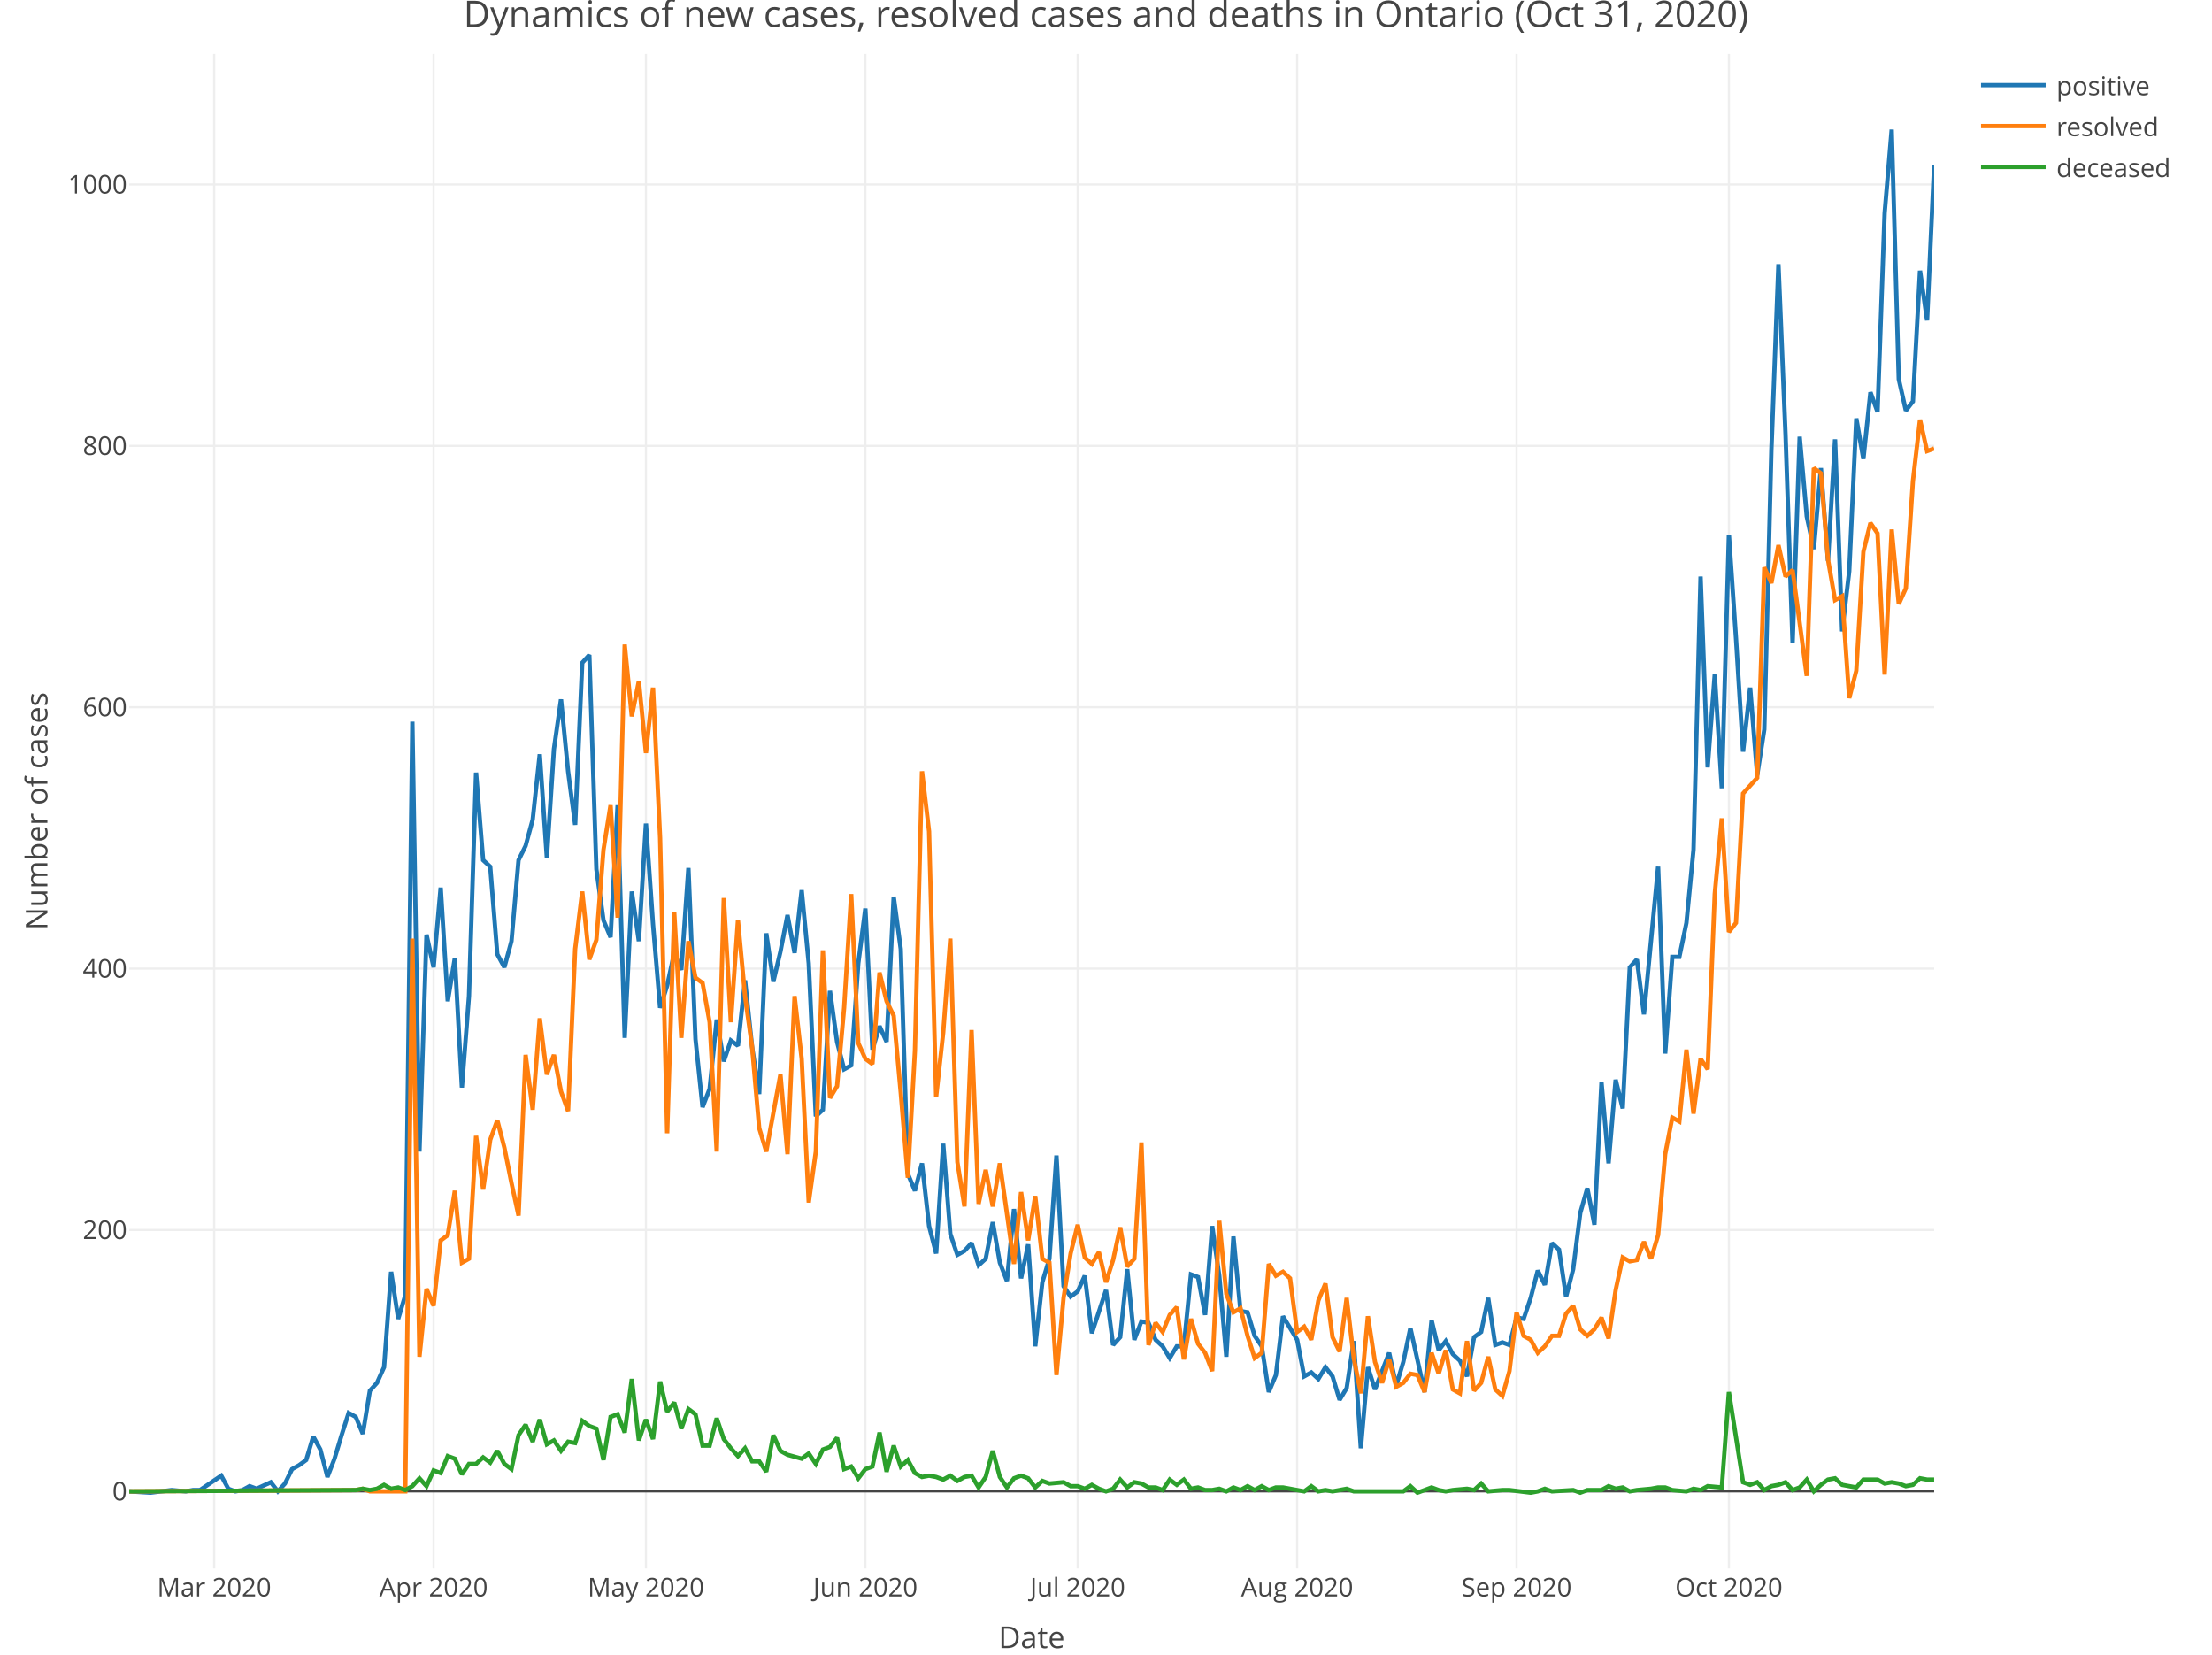
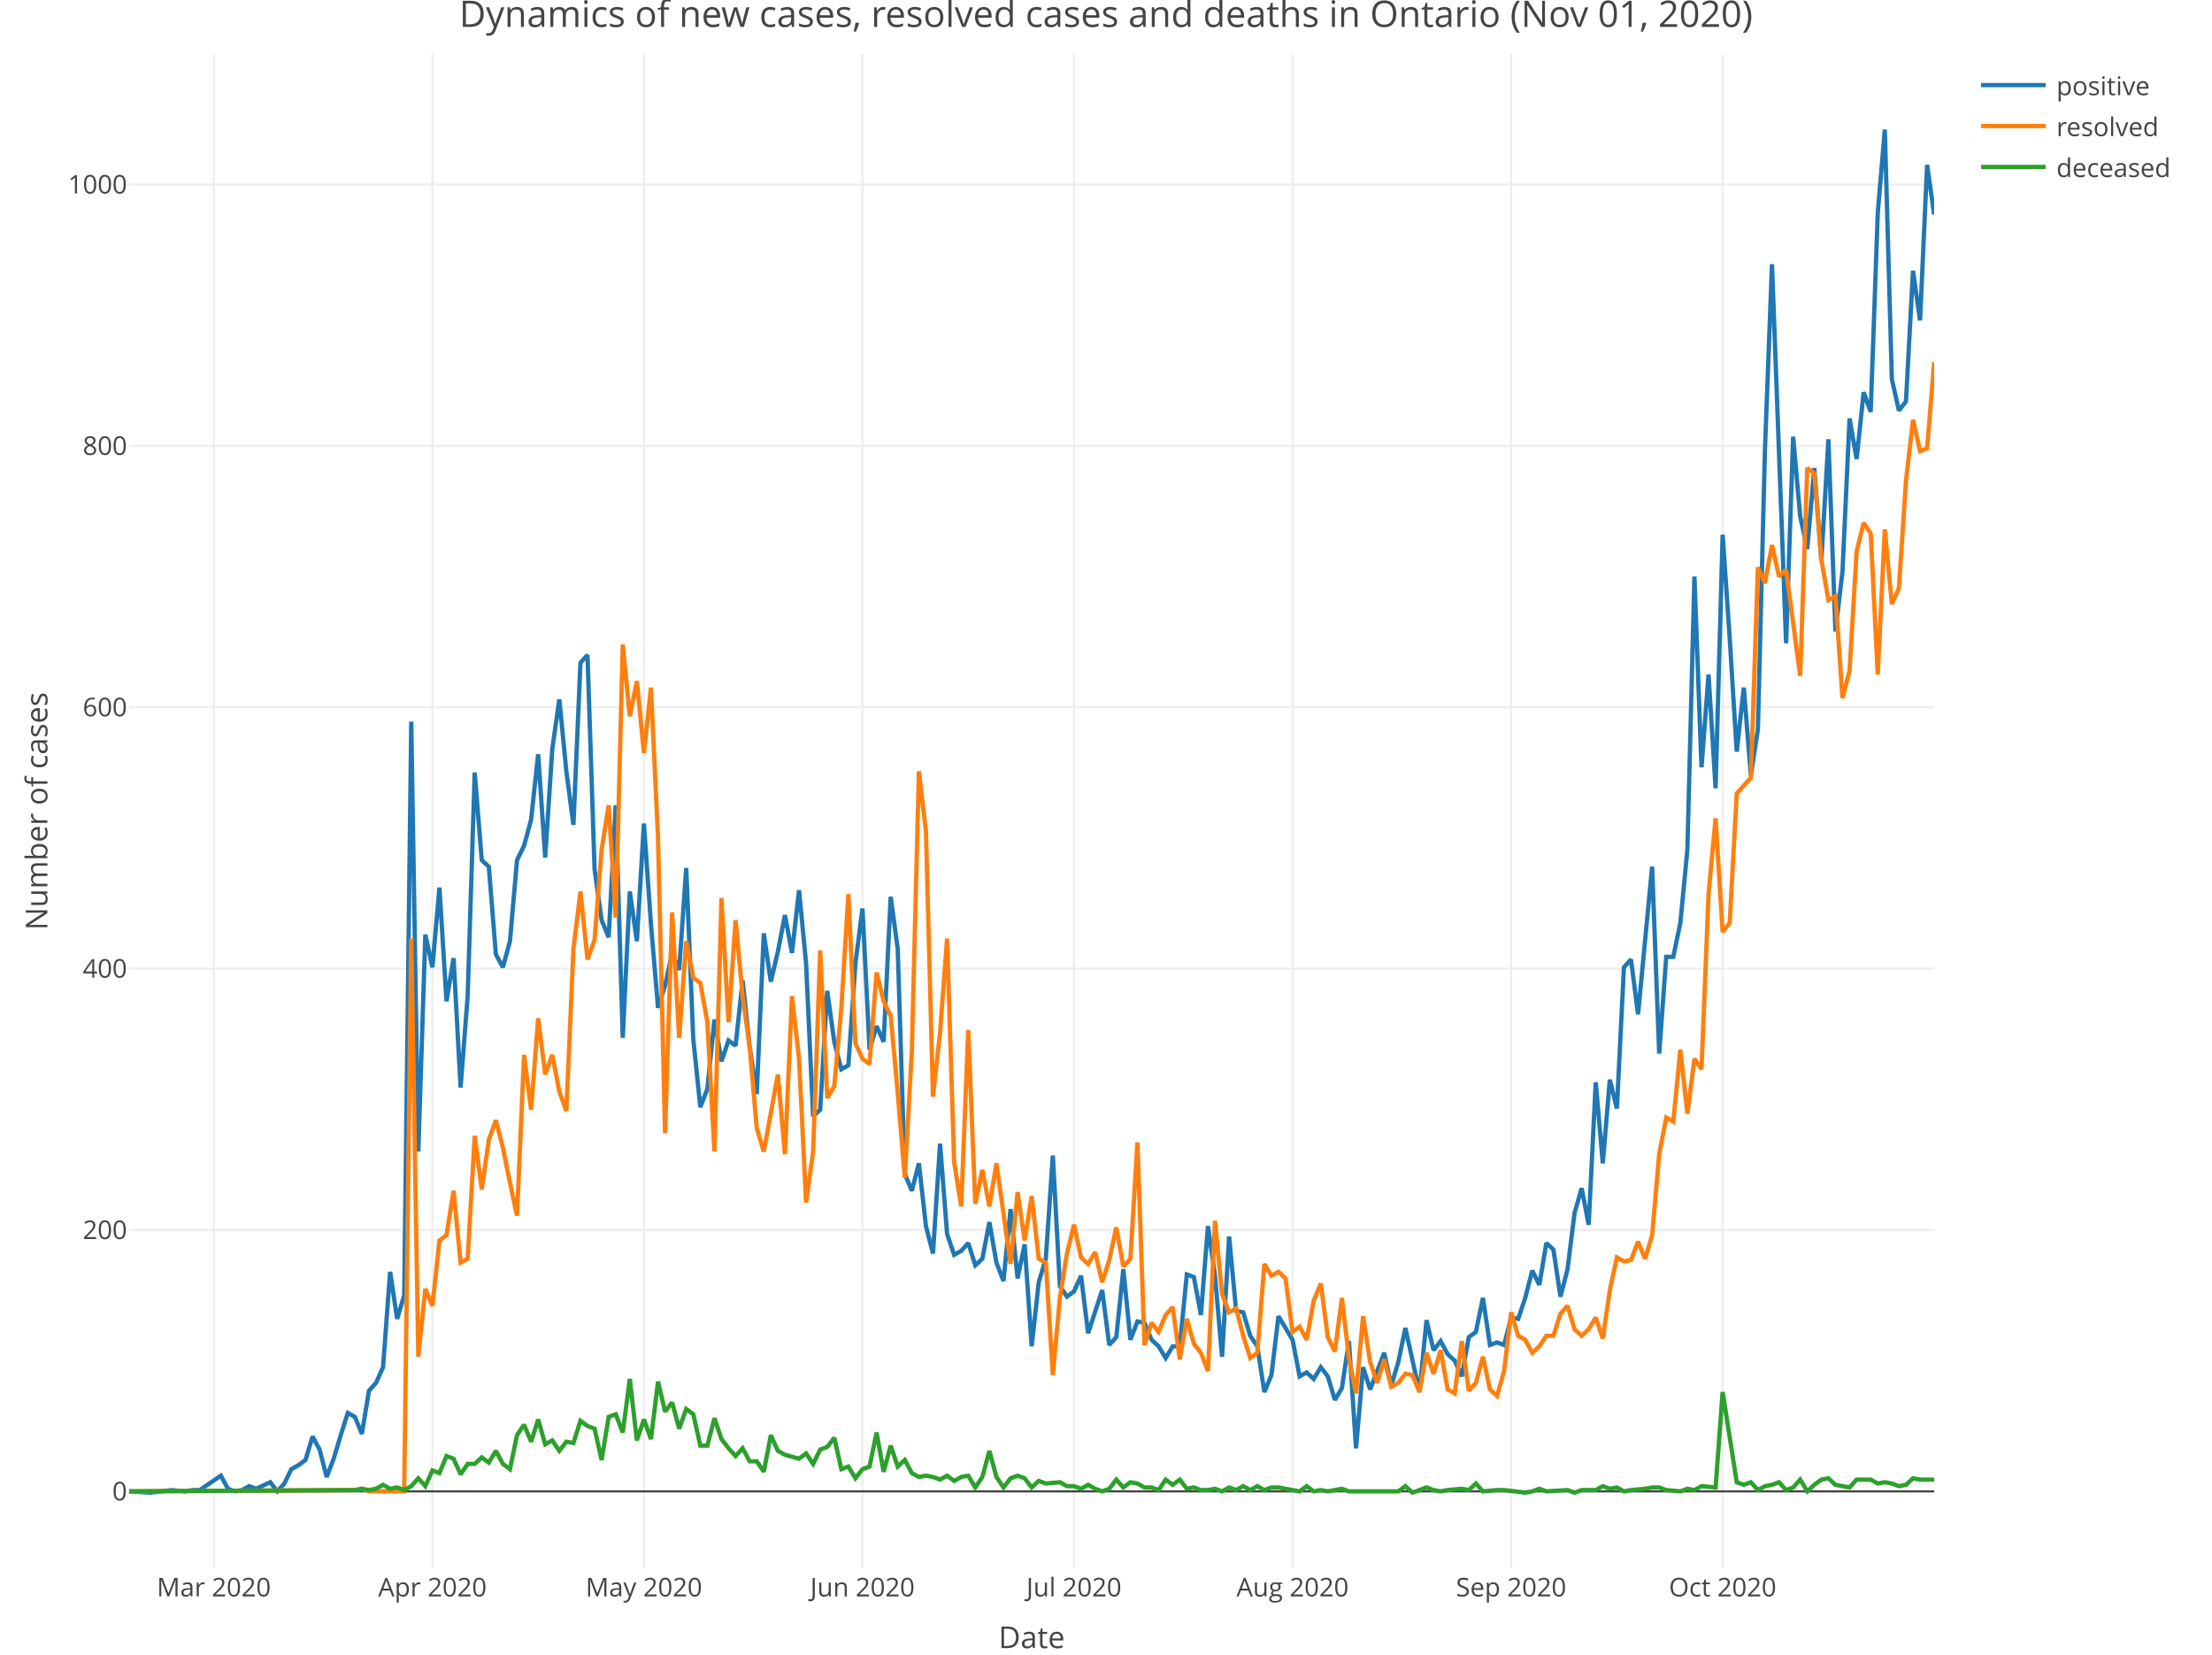
<svg xmlns="http://www.w3.org/2000/svg" class="main-svg" width="1027" height="768" style="" viewBox="0 0 1027 768">
  <rect x="0" y="0" width="1027" height="768" style="fill: rgb(255, 255, 255); fill-opacity: 1;" />
-   <defs id="defs-d0d330">
+   <defs id="defs-bca178">
    <g class="clips">
-       <clipPath id="clipd0d330xyplot" class="plotclip">
+       <clipPath id="clipbca178xyplot" class="plotclip">
        <rect width="838" height="703" />
      </clipPath>
-       <clipPath class="axesclip" id="clipd0d330x">
+       <clipPath class="axesclip" id="clipbca178x">
        <rect x="60" y="0" width="838" height="768" />
      </clipPath>
-       <clipPath class="axesclip" id="clipd0d330y">
+       <clipPath class="axesclip" id="clipbca178y">
        <rect x="0" y="25" width="1027" height="703" />
      </clipPath>
-       <clipPath class="axesclip" id="clipd0d330xy">
+       <clipPath class="axesclip" id="clipbca178xy">
        <rect x="60" y="25" width="838" height="703" />
      </clipPath>
    </g>
    <g class="gradients" />
  </defs>
  <g class="bglayer" />
  <g class="layer-below">
    <g class="imagelayer" />
    <g class="shapelayer" />
  </g>
  <g class="cartesianlayer">
    <g class="subplot xy">
      <g class="layer-subplot">
        <g class="shapelayer" />
        <g class="imagelayer" />
      </g>
      <g class="gridlayer">
        <g class="x">
-           <path class="xgrid crisp" transform="translate(99.44,0)" d="M0,25v703" style="stroke: rgb(238, 238, 238); stroke-opacity: 1; stroke-width: 1px;" />
-           <path class="xgrid crisp" transform="translate(201.31,0)" d="M0,25v703" style="stroke: rgb(238, 238, 238); stroke-opacity: 1; stroke-width: 1px;" />
-           <path class="xgrid crisp" transform="translate(299.9,0)" d="M0,25v703" style="stroke: rgb(238, 238, 238); stroke-opacity: 1; stroke-width: 1px;" />
-           <path class="xgrid crisp" transform="translate(401.77,0)" d="M0,25v703" style="stroke: rgb(238, 238, 238); stroke-opacity: 1; stroke-width: 1px;" />
-           <path class="xgrid crisp" transform="translate(500.36,0)" d="M0,25v703" style="stroke: rgb(238, 238, 238); stroke-opacity: 1; stroke-width: 1px;" />
-           <path class="xgrid crisp" transform="translate(602.24,0)" d="M0,25v703" style="stroke: rgb(238, 238, 238); stroke-opacity: 1; stroke-width: 1px;" />
-           <path class="xgrid crisp" transform="translate(704.11,0)" d="M0,25v703" style="stroke: rgb(238, 238, 238); stroke-opacity: 1; stroke-width: 1px;" />
-           <path class="xgrid crisp" transform="translate(802.7,0)" d="M0,25v703" style="stroke: rgb(238, 238, 238); stroke-opacity: 1; stroke-width: 1px;" />
+           <path class="xgrid crisp" transform="translate(99.28,0)" d="M0,25v703" style="stroke: rgb(238, 238, 238); stroke-opacity: 1; stroke-width: 1px;" />
+           <path class="xgrid crisp" transform="translate(200.76,0)" d="M0,25v703" style="stroke: rgb(238, 238, 238); stroke-opacity: 1; stroke-width: 1px;" />
+           <path class="xgrid crisp" transform="translate(298.96,0)" d="M0,25v703" style="stroke: rgb(238, 238, 238); stroke-opacity: 1; stroke-width: 1px;" />
+           <path class="xgrid crisp" transform="translate(400.44,0)" d="M0,25v703" style="stroke: rgb(238, 238, 238); stroke-opacity: 1; stroke-width: 1px;" />
+           <path class="xgrid crisp" transform="translate(498.64,0)" d="M0,25v703" style="stroke: rgb(238, 238, 238); stroke-opacity: 1; stroke-width: 1px;" />
+           <path class="xgrid crisp" transform="translate(600.12,0)" d="M0,25v703" style="stroke: rgb(238, 238, 238); stroke-opacity: 1; stroke-width: 1px;" />
+           <path class="xgrid crisp" transform="translate(701.59,0)" d="M0,25v703" style="stroke: rgb(238, 238, 238); stroke-opacity: 1; stroke-width: 1px;" />
+           <path class="xgrid crisp" transform="translate(799.8,0)" d="M0,25v703" style="stroke: rgb(238, 238, 238); stroke-opacity: 1; stroke-width: 1px;" />
        </g>
        <g class="y">
          <path class="ygrid crisp" transform="translate(0,570.92)" d="M60,0h838" style="stroke: rgb(238, 238, 238); stroke-opacity: 1; stroke-width: 1px;" />
          <path class="ygrid crisp" transform="translate(0,449.6)" d="M60,0h838" style="stroke: rgb(238, 238, 238); stroke-opacity: 1; stroke-width: 1px;" />
          <path class="ygrid crisp" transform="translate(0,328.27)" d="M60,0h838" style="stroke: rgb(238, 238, 238); stroke-opacity: 1; stroke-width: 1px;" />
          <path class="ygrid crisp" transform="translate(0,206.95)" d="M60,0h838" style="stroke: rgb(238, 238, 238); stroke-opacity: 1; stroke-width: 1px;" />
          <path class="ygrid crisp" transform="translate(0,85.63)" d="M60,0h838" style="stroke: rgb(238, 238, 238); stroke-opacity: 1; stroke-width: 1px;" />
        </g>
      </g>
      <g class="zerolinelayer">
        <path class="yzl zl crisp" transform="translate(0,692.24)" d="M60,0h838" style="stroke: rgb(68, 68, 68); stroke-opacity: 1; stroke-width: 1px;" />
      </g>
      <path class="xlines-below" />
      <path class="ylines-below" />
      <g class="overlines-below" />
      <g class="xaxislayer-below" />
      <g class="yaxislayer-below" />
      <g class="overaxes-below" />
-       <g class="plot" transform="translate(60, 25)" clip-path="url('#clipd0d330xyplot')">
+       <g class="plot" transform="translate(60, 25)" clip-path="url('#clipbca178xyplot')">
        <g class="scatterlayer mlayer">
-           <g class="trace scatter tracee5bfe2" style="stroke-miterlimit: 2; opacity: 1;">
+           <g class="trace scatter trace6cc3cc" style="stroke-miterlimit: 2; opacity: 1;">
            <g class="fills" />
            <g class="errorbars" />
            <g class="lines">
-               <path class="js-line" d="M0,667.24L9.86,667.85L19.72,666.64L26.29,667.24L29.58,666.64L32.86,666.64L42.72,659.96L46.01,666.03L49.29,667.24L52.58,666.64L55.87,664.82L59.15,666.03L65.73,663L69.01,667.24L72.3,663.6L75.58,656.93L78.87,655.11L82.16,652.68L85.44,641.77L88.73,647.83L92.02,660.57L95.3,652.08L98.59,641.16L101.87,630.85L105.16,632.67L108.45,640.55L111.73,620.53L115.02,616.89L118.31,609.61L121.59,565.33L124.88,587.17L128.16,576.25L131.45,309.95L134.74,509.52L138.02,408.83L141.31,423.99L144.6,386.99L147.88,439.76L151.17,419.74L154.45,479.8L157.74,437.34L161.03,333.6L164.31,374.25L167.6,377.28L170.89,417.92L174.17,423.99L177.46,411.86L180.75,374.25L184.03,367.58L187.32,355.44L190.6,325.11L193.89,373.03L197.18,322.69L200.46,299.63L203.75,333L207.04,357.87L210.32,282.65L213.61,279.01L216.89,378.49L220.18,402.15L223.47,410.04L226.75,348.77L230.04,456.75L233.33,388.81L236.61,411.86L239.9,357.26L243.18,403.97L246.47,442.8L249.76,432.48L253.04,417.32L256.33,425.2L259.62,377.89L262.9,457.35L266.19,488.9L269.47,480.41L272.76,448.26L276.05,467.67L279.33,457.96L282.62,460.39L285.91,430.06L289.19,460.99L292.48,482.83L295.76,408.22L299.05,430.66L302.34,416.71L305.62,399.73L308.91,417.32L312.2,388.2L315.48,422.17L318.77,493.14L322.05,490.11L325.34,434.91L328.63,458.57L331.91,471.31L335.2,469.49L338.49,422.17L341.77,396.69L345.06,462.21L348.35,451.29L351.63,458.57L354.92,391.23L358.2,415.5L361.49,519.84L364.78,527.72L368.06,514.98L371.35,544.1L374.64,556.84L377.92,505.88L381.21,547.74L384.49,557.45L387.78,555.63L391.07,551.99L394.35,562.3L397.64,559.27L400.93,542.28L404.21,561.09L407.5,569.58L410.78,536.21L414.07,568.37L417.36,552.59L420.64,599.91L423.93,570.18L427.22,559.27L430.5,511.34L433.79,572L437.07,576.86L440.36,574.43L443.65,567.15L446.93,593.84L453.51,573.82L456.79,599.3L460.08,595.66L463.36,564.12L466.65,596.88L469.94,588.38L473.22,588.99L476.51,596.88L479.8,599.91L483.08,605.37L486.37,599.91L489.65,599.91L492.94,566.55L496.23,567.76L499.51,585.35L502.8,544.1L506.09,567.15L509.37,604.76L512.66,548.95L515.95,583.53L519.23,584.14L522.52,595.06L525.8,599.91L529.09,621.14L532.38,613.25L535.66,585.96L542.24,596.88L545.52,613.86L548.81,612.04L552.09,615.07L555.38,609.61L558.67,613.86L561.95,624.78L565.24,619.32L568.53,597.48L571.81,647.23L575.1,609.61L578.38,619.93L584.96,602.94L588.24,618.11L591.53,607.19L594.82,591.42L601.39,621.14L604.67,587.78L607.96,601.73L611.25,597.48L614.53,603.55L617.82,606.58L621.11,613.86L624.39,595.66L627.68,593.24L630.96,577.46L634.25,599.3L637.54,598.09L640.82,599.3L644.11,586.56L647.4,587.17L650.68,577.46L653.97,564.73L657.25,571.4L660.54,551.99L663.83,555.02L667.11,576.86L670.4,564.12L673.69,538.03L676.97,526.51L680.26,543.49L683.55,477.37L686.83,514.98L690.12,476.16L693.4,489.51L696.69,423.99L699.98,420.35L703.26,445.83L709.84,377.28L713.12,464.03L716.41,419.14L719.69,419.14L722.98,403.37L726.27,369.4L729.55,242.61L732.84,331.18L736.13,288.11L739.41,340.88L742.7,223.2L745.98,271.12L749.27,323.9L752.56,294.17L755.84,334.82L759.13,313.59L762.42,183.77L765.7,97.63L768.99,176.49L772.27,273.55L775.56,177.7L778.85,214.71L782.13,229.87L785.42,192.26L788.71,235.33L791.99,178.92L795.28,268.09L798.56,240.19L801.85,169.21L805.14,188.02L808.42,157.08L811.71,166.18L815,73.97L818.28,35.15L821.57,151.01L824.85,165.57L828.14,161.33L831.43,100.66L834.71,123.72L838,51.53" style="vector-effect: non-scaling-stroke; fill: none; stroke: rgb(31, 119, 180); stroke-opacity: 1; stroke-width: 2px; opacity: 1;" />
+               <path class="js-line" d="M0,667.24L9.82,667.85L19.64,666.64L26.19,667.24L29.46,666.64L32.73,666.64L42.55,659.96L45.83,666.03L49.1,667.24L52.38,666.64L55.65,664.82L58.92,666.03L65.47,663L68.74,667.24L72.02,663.6L75.29,656.93L78.56,655.11L81.84,652.68L85.11,641.77L88.38,647.83L91.66,660.57L94.93,652.08L98.2,641.16L101.48,630.85L104.75,632.67L108.02,640.55L111.3,620.53L114.57,616.89L117.84,609.61L121.12,565.33L124.39,587.17L127.66,576.25L130.94,309.95L134.21,509.52L137.48,408.83L140.76,423.99L144.03,386.99L147.3,439.76L150.58,419.74L153.85,479.8L157.13,437.34L160.4,333.6L163.67,374.25L166.95,377.28L170.22,417.92L173.49,423.99L176.77,411.86L180.04,374.25L183.31,367.58L186.59,355.44L189.86,325.11L193.13,373.03L196.41,322.69L199.68,299.63L202.95,333L206.23,357.87L209.5,282.65L212.77,279.01L216.05,378.49L219.32,402.15L222.59,410.04L225.87,348.77L229.14,456.75L232.41,388.81L235.69,411.86L238.96,357.26L242.23,403.97L245.51,442.8L248.78,432.48L252.05,417.32L255.33,425.2L258.6,377.89L261.88,457.35L265.15,488.9L268.42,480.41L271.7,448.26L274.97,467.67L278.24,457.96L281.52,460.39L284.79,430.06L288.06,460.99L291.34,482.83L294.61,408.22L297.88,430.66L301.16,416.71L304.43,399.73L307.7,417.32L310.98,388.2L314.25,422.17L317.52,493.14L320.8,490.11L324.07,434.91L327.34,458.57L330.62,471.31L333.89,469.49L337.16,422.17L340.44,396.69L343.71,462.21L346.98,451.29L350.26,458.57L353.53,391.23L356.8,415.5L360.08,519.84L363.35,527.72L366.63,514.98L369.9,544.1L373.17,556.84L376.45,505.88L379.72,547.74L382.99,557.45L386.27,555.63L389.54,551.99L392.81,562.3L396.09,559.27L399.36,542.28L402.63,561.09L405.91,569.58L409.18,536.21L412.45,568.37L415.73,552.59L419,599.91L422.27,570.18L425.55,559.27L428.82,511.34L432.09,572L435.37,576.86L438.64,574.43L441.91,567.15L445.19,593.84L451.73,573.82L455.01,599.3L458.28,595.66L461.55,564.12L464.83,596.88L468.1,588.38L471.38,588.99L474.65,596.88L477.92,599.91L481.2,605.37L484.47,599.91L487.74,599.91L491.02,566.55L494.29,567.76L497.56,585.35L500.84,544.1L504.11,567.15L507.38,604.76L510.66,548.95L513.93,583.53L517.2,584.14L520.48,595.06L523.75,599.91L527.02,621.14L530.3,613.25L533.57,585.96L540.12,596.88L543.39,613.86L546.66,612.04L549.94,615.07L553.21,609.61L556.48,613.86L559.76,624.78L563.03,619.32L566.3,597.48L569.58,647.23L572.85,609.61L576.13,619.93L582.67,602.94L585.95,618.11L589.22,607.19L592.49,591.42L599.04,621.14L602.31,587.78L605.59,601.73L608.86,597.48L612.13,603.55L615.41,606.58L618.68,613.86L621.95,595.66L625.23,593.24L628.5,577.46L631.77,599.3L635.05,598.09L638.32,599.3L641.59,586.56L644.87,587.17L648.14,577.46L651.41,564.73L654.69,571.4L657.96,551.99L661.23,555.02L664.51,576.86L667.78,564.12L671.05,538.03L674.33,526.51L677.6,543.49L680.88,477.37L684.15,514.98L687.42,476.16L690.7,489.51L693.97,423.99L697.24,420.35L700.52,445.83L707.06,377.28L710.34,464.03L713.61,419.14L716.88,419.14L720.16,403.37L723.43,369.4L726.7,242.61L729.98,331.18L733.25,288.11L736.52,340.88L739.8,223.2L743.07,271.12L746.34,323.9L749.62,294.17L752.89,334.82L756.16,313.59L759.44,183.77L762.71,97.63L769.26,273.55L772.53,177.7L775.8,214.71L779.08,229.87L782.35,192.26L785.63,235.33L788.9,178.92L792.17,268.09L795.45,240.19L798.72,169.21L801.99,188.02L805.27,157.08L808.54,166.18L811.81,73.97L815.09,35.15L818.36,151.01L821.63,165.57L824.91,161.33L828.18,100.66L831.45,123.72L834.73,51.53L838,74.58" style="vector-effect: non-scaling-stroke; fill: none; stroke: rgb(31, 119, 180); stroke-opacity: 1; stroke-width: 2px; opacity: 1;" />
            </g>
            <g class="points" />
            <g class="text" />
          </g>
-           <g class="trace scatter trace8ac9bb" style="stroke-miterlimit: 2; opacity: 1;">
+           <g class="trace scatter trace6bf313" style="stroke-miterlimit: 2; opacity: 1;">
            <g class="fills" />
            <g class="errorbars" />
            <g class="lines">
-               <path class="js-line" d="M0,667.24L105.16,666.64L108.45,666.03L111.73,667.24L115.02,667.24L128.16,667.24L131.45,410.65L134.74,604.76L138.02,573.22L141.31,581.1L144.6,550.77L147.88,548.35L151.17,527.72L154.45,561.09L157.74,559.27L161.03,502.24L164.31,527.12L167.6,504.06L170.89,494.96L174.17,507.7L177.46,524.08L180.75,539.25L184.03,464.63L187.32,490.11L190.6,447.65L193.89,473.73L197.18,464.63L200.46,481.62L203.75,490.72L207.04,415.5L210.32,388.81L213.61,420.35L216.89,411.25L220.18,369.4L223.47,348.77L226.75,400.94L230.04,274.16L233.33,307.52L236.61,291.14L239.9,324.51L243.18,294.17L246.47,363.94L249.76,501.03L253.04,398.51L256.33,456.75L259.62,411.86L262.9,428.84L266.19,431.27L269.47,449.47L272.76,509.52L276.05,391.84L279.33,449.47L282.62,402.15L285.91,437.34L289.19,460.99L292.48,498.6L295.76,509.52L302.34,473.73L305.62,510.74L308.91,437.34L312.2,466.45L315.48,533.18L318.77,509.52L322.05,416.1L325.34,484.65L328.63,479.19L331.91,442.8L335.2,390.02L338.49,459.17L341.77,466.45L345.06,468.88L348.35,426.42L351.63,439.76L354.92,446.44L358.2,482.23L361.49,521.66L364.78,462.81L368.06,333L371.35,360.9L374.64,484.05L377.92,454.32L381.21,410.65L384.49,514.38L387.78,535L391.07,453.11L394.35,533.79L397.64,518.02L400.93,535L404.21,514.98L410.78,561.69L414.07,528.33L417.36,550.77L420.64,530.15L423.93,559.27L427.22,561.09L430.5,613.25L433.79,577.46L437.07,556.84L440.36,543.49L443.65,558.66L446.93,561.69L450.22,556.23L453.51,570.18L456.79,559.87L460.08,544.71L463.36,562.91L466.65,559.27L469.94,505.28L473.22,599.3L476.51,588.99L479.8,593.24L483.08,585.35L486.37,581.71L489.65,605.98L492.94,587.17L496.23,598.7L499.51,602.94L502.8,611.43L506.09,541.67L509.37,575.64L512.66,584.14L515.95,582.32L519.23,595.06L522.52,605.37L525.8,602.94L529.09,561.69L532.38,567.15L535.66,565.33L538.95,568.37L542.24,593.24L545.52,590.81L548.81,596.88L552.09,578.68L555.38,570.79L558.67,595.66L561.95,602.34L565.24,577.46L568.53,605.37L571.81,621.75L575.1,585.96L578.38,607.19L581.67,616.89L584.96,605.98L588.24,618.71L591.53,616.89L594.82,612.65L598.1,613.25L601.39,621.14L604.67,602.94L607.96,612.65L611.25,601.73L614.53,619.93L617.82,621.75L621.11,597.48L624.39,620.53L627.68,616.89L630.96,604.76L634.25,619.93L637.54,622.96L640.82,611.43L644.11,584.14L647.4,595.06L650.68,596.88L653.97,602.94L657.25,599.91L660.54,595.06L663.83,595.06L667.11,584.74L670.4,581.1L673.69,592.02L676.97,595.06L680.26,592.02L683.55,586.56L686.83,596.27L690.12,573.82L693.4,558.66L696.69,560.48L699.98,559.87L703.26,551.38L706.55,559.27L709.84,548.35L713.12,510.74L716.41,493.75L719.69,495.57L722.98,462.21L726.27,491.93L729.55,466.45L732.84,471.31L736.13,390.02L739.41,354.84L742.7,407.61L745.98,403.37L749.27,343.31L755.84,336.03L759.13,238.37L762.42,245.65L765.7,228.05L768.99,242.61L772.27,239.58L778.85,288.72L782.13,192.26L785.42,194.69L788.71,234.73L791.99,253.53L795.28,251.71L798.56,299.03L801.85,286.29L805.14,231.09L808.42,217.74L811.71,222.59L815,288.11L818.28,220.77L821.57,255.35L824.85,248.07L828.14,198.33L831.43,169.82L834.71,184.38L838,183.16" style="vector-effect: non-scaling-stroke; fill: none; stroke: rgb(255, 127, 14); stroke-opacity: 1; stroke-width: 2px; opacity: 1;" />
+               <path class="js-line" d="M0,667.24L104.75,666.64L108.02,666.03L111.3,667.24L114.57,667.24L127.66,667.24L130.94,410.65L134.21,604.76L137.48,573.22L140.76,581.1L144.03,550.77L147.3,548.35L150.58,527.72L153.85,561.09L157.13,559.27L160.4,502.24L163.67,527.12L166.95,504.06L170.22,494.96L173.49,507.7L176.77,524.08L180.04,539.25L183.31,464.63L186.59,490.11L189.86,447.65L193.13,473.73L196.41,464.63L199.68,481.62L202.95,490.72L206.23,415.5L209.5,388.81L212.77,420.35L216.05,411.25L219.32,369.4L222.59,348.77L225.87,400.94L229.14,274.16L232.41,307.52L235.69,291.14L238.96,324.51L242.23,294.17L245.51,363.94L248.78,501.03L252.05,398.51L255.33,456.75L258.6,411.86L261.88,428.84L265.15,431.27L268.42,449.47L271.7,509.52L274.97,391.84L278.24,449.47L281.52,402.15L284.79,437.34L288.06,460.99L291.34,498.6L294.61,509.52L301.16,473.73L304.43,510.74L307.7,437.34L310.98,466.45L314.25,533.18L317.52,509.52L320.8,416.1L324.07,484.65L327.34,479.19L330.62,442.8L333.89,390.02L337.16,459.17L340.44,466.45L343.71,468.88L346.98,426.42L350.26,439.76L353.53,446.44L356.8,482.23L360.08,521.66L363.35,462.81L366.63,333L369.9,360.9L373.17,484.05L376.45,454.32L379.72,410.65L382.99,514.38L386.27,535L389.54,453.11L392.81,533.79L396.09,518.02L399.36,535L402.63,514.98L409.18,561.69L412.45,528.33L415.73,550.77L419,530.15L422.27,559.27L425.55,561.09L428.82,613.25L432.09,577.46L435.37,556.84L438.64,543.49L441.91,558.66L445.19,561.69L448.46,556.23L451.73,570.18L455.01,559.87L458.28,544.71L461.55,562.91L464.83,559.27L468.1,505.28L471.38,599.3L474.65,588.99L477.92,593.24L481.2,585.35L484.47,581.71L487.74,605.98L491.02,587.17L494.29,598.7L497.56,602.94L500.84,611.43L504.11,541.67L507.38,575.64L510.66,584.14L513.93,582.32L517.2,595.06L520.48,605.37L523.75,602.94L527.02,561.69L530.3,567.15L533.57,565.33L536.84,568.37L540.12,593.24L543.39,590.81L546.66,596.88L549.94,578.68L553.21,570.79L556.48,595.66L559.76,602.34L563.03,577.46L566.3,605.37L569.58,621.75L572.85,585.96L576.13,607.19L579.4,616.89L582.67,605.98L585.95,618.71L589.22,616.89L592.49,612.65L595.77,613.25L599.04,621.14L602.31,602.94L605.59,612.65L608.86,601.73L612.13,619.93L615.41,621.75L618.68,597.48L621.95,620.53L625.23,616.89L628.5,604.76L631.77,619.93L635.05,622.96L638.32,611.43L641.59,584.14L644.87,595.06L648.14,596.88L651.41,602.94L654.69,599.91L657.96,595.06L661.23,595.06L664.51,584.74L667.78,581.1L671.05,592.02L674.33,595.06L677.6,592.02L680.88,586.56L684.15,596.27L687.42,573.82L690.7,558.66L693.97,560.48L697.24,559.87L700.52,551.38L703.79,559.27L707.06,548.35L710.34,510.74L713.61,493.75L716.88,495.57L720.16,462.21L723.43,491.93L726.7,466.45L729.98,471.31L733.25,390.02L736.52,354.84L739.8,407.61L743.07,403.37L746.34,343.31L752.89,336.03L756.16,238.37L759.44,245.65L762.71,228.05L765.98,242.61L769.26,239.58L775.8,288.72L779.08,192.26L782.35,194.69L785.63,234.73L788.9,253.53L792.17,251.71L795.45,299.03L798.72,286.29L801.99,231.09L805.27,217.74L808.54,222.59L811.81,288.11L815.09,220.77L818.36,255.35L821.63,248.07L824.91,198.33L828.18,169.82L831.45,184.38L834.73,183.16L838,143.13" style="vector-effect: non-scaling-stroke; fill: none; stroke: rgb(255, 127, 14); stroke-opacity: 1; stroke-width: 2px; opacity: 1;" />
            </g>
            <g class="points" />
            <g class="text" />
          </g>
-           <g class="trace scatter traceed14a1" style="stroke-miterlimit: 2; opacity: 1;">
+           <g class="trace scatter trace61208e" style="stroke-miterlimit: 2; opacity: 1;">
            <g class="fills" />
            <g class="errorbars" />
            <g class="lines">
-               <path class="js-line" d="M0,667.24L105.16,666.64L108.45,666.03L111.73,666.64L115.02,666.03L118.31,664.21L121.59,666.03L124.88,665.42L128.16,666.64L131.45,664.82L134.74,661.18L138.02,664.82L141.31,657.54L144.6,658.75L147.88,650.86L151.17,652.08L154.45,659.36L157.74,654.5L161.03,654.5L164.31,651.47L167.6,653.9L170.89,648.44L174.17,654.5L177.46,656.93L180.75,641.16L184.03,636.31L187.32,644.19L190.6,633.88L193.89,645.41L197.18,643.59L200.46,648.44L203.75,644.19L207.04,644.8L210.32,634.49L213.61,636.91L216.89,638.13L220.18,652.68L223.47,632.67L226.75,631.45L230.04,639.95L233.33,615.07L236.61,643.59L239.9,633.88L243.18,642.98L246.47,616.29L249.76,630.24L253.04,625.99L256.33,638.13L259.62,629.03L262.9,631.45L266.19,646.01L269.47,646.01L272.76,633.27L276.05,642.98L279.33,647.23L282.62,650.86L285.91,647.23L289.19,653.29L292.48,653.29L295.76,658.14L299.05,641.16L302.34,648.44L305.62,650.26L312.2,652.08L315.48,649.65L318.77,654.5L322.05,647.83L325.34,646.62L328.63,642.37L331.91,656.93L335.2,655.72L338.49,661.18L341.77,656.93L345.06,655.72L348.35,639.95L351.63,658.14L354.92,646.01L358.2,655.72L361.49,652.68L364.78,658.75L368.06,660.57L371.35,659.96L374.64,660.57L377.92,661.78L381.21,659.96L384.49,662.39L387.78,660.57L391.07,659.96L394.35,665.42L397.64,660.57L400.93,648.44L404.21,660.57L407.5,665.42L410.78,661.18L414.07,659.96L417.36,661.18L420.64,665.42L423.93,662.39L427.22,663.6L433.79,663L437.07,664.82L440.36,664.82L443.65,666.03L446.93,664.21L450.22,666.03L453.51,667.24L456.79,666.03L460.08,661.78L463.36,665.42L466.65,663L469.94,663.6L473.22,665.42L476.51,665.42L479.8,666.64L483.08,661.78L486.37,664.21L489.65,661.78L492.94,666.03L496.23,665.42L499.51,666.64L502.8,666.64L506.09,666.03L509.37,667.24L512.66,665.42L515.95,666.64L519.23,664.82L522.52,666.64L525.8,664.82L529.09,666.64L532.38,665.42L535.66,665.42L545.52,667.24L548.81,664.82L552.09,667.24L555.38,666.64L558.67,667.24L561.95,666.64L565.24,666.03L568.53,667.24L591.53,667.24L594.82,664.82L598.1,667.85L601.39,666.64L604.67,665.42L607.96,666.64L611.25,667.24L614.53,666.64L621.11,666.03L624.39,666.64L627.68,663.6L630.96,667.24L637.54,666.64L640.82,666.64L650.68,667.85L653.97,667.24L657.25,666.03L660.54,667.24L670.4,666.64L673.69,667.85L676.97,666.64L680.26,666.64L683.55,666.64L686.83,664.82L690.12,666.03L693.4,665.42L696.69,667.24L699.98,666.64L706.55,666.03L709.84,665.42L713.12,665.42L716.41,666.64L722.98,667.24L726.27,666.03L729.55,666.64L732.84,664.82L739.41,665.42L742.7,621.14L749.27,663L752.56,664.21L755.84,663L759.13,666.64L762.42,664.82L765.7,664.21L768.99,663L772.27,666.64L775.56,665.42L778.85,661.78L782.13,667.24L785.42,664.21L788.71,661.78L791.99,661.18L795.28,664.21L798.56,664.82L801.85,665.42L805.14,661.78L811.71,661.78L815,663.6L818.28,663L821.57,663.6L824.85,664.82L828.14,664.21L831.43,661.18L834.71,661.78L838,661.78" style="vector-effect: non-scaling-stroke; fill: none; stroke: rgb(44, 160, 44); stroke-opacity: 1; stroke-width: 2px; opacity: 1;" />
+               <path class="js-line" d="M0,667.24L104.75,666.64L108.02,666.03L111.3,666.64L114.57,666.03L117.84,664.21L121.12,666.03L124.39,665.42L127.66,666.64L130.94,664.82L134.21,661.18L137.48,664.82L140.76,657.54L144.03,658.75L147.3,650.86L150.58,652.08L153.85,659.36L157.13,654.5L160.4,654.5L163.67,651.47L166.95,653.9L170.22,648.44L173.49,654.5L176.77,656.93L180.04,641.16L183.31,636.31L186.59,644.19L189.86,633.88L193.13,645.41L196.41,643.59L199.68,648.44L202.95,644.19L206.23,644.8L209.5,634.49L212.77,636.91L216.05,638.13L219.32,652.68L222.59,632.67L225.87,631.45L229.14,639.95L232.41,615.07L235.69,643.59L238.96,633.88L242.23,642.98L245.51,616.29L248.78,630.24L252.05,625.99L255.33,638.13L258.6,629.03L261.88,631.45L265.15,646.01L268.42,646.01L271.7,633.27L274.97,642.98L278.24,647.23L281.52,650.86L284.79,647.23L288.06,653.29L291.34,653.29L294.61,658.14L297.88,641.16L301.16,648.44L304.43,650.26L310.98,652.08L314.25,649.65L317.52,654.5L320.8,647.83L324.07,646.62L327.34,642.37L330.62,656.93L333.89,655.72L337.16,661.18L340.44,656.93L343.71,655.72L346.98,639.95L350.26,658.14L353.53,646.01L356.8,655.72L360.08,652.68L363.35,658.75L366.63,660.57L369.9,659.96L373.17,660.57L376.45,661.78L379.72,659.96L382.99,662.39L386.27,660.57L389.54,659.96L392.81,665.42L396.09,660.57L399.36,648.44L402.63,660.57L405.91,665.42L409.18,661.18L412.45,659.96L415.73,661.18L419,665.42L422.27,662.39L425.55,663.6L432.09,663L435.37,664.82L438.64,664.82L441.91,666.03L445.19,664.21L448.46,666.03L451.73,667.24L455.01,666.03L458.28,661.78L461.55,665.42L464.83,663L468.1,663.6L471.38,665.42L474.65,665.42L477.92,666.64L481.2,661.78L484.47,664.21L487.74,661.78L491.02,666.03L494.29,665.42L497.56,666.64L500.84,666.64L504.11,666.03L507.38,667.24L510.66,665.42L513.93,666.64L517.2,664.82L520.48,666.64L523.75,664.82L527.02,666.64L530.3,665.42L533.57,665.42L543.39,667.24L546.66,664.82L549.94,667.24L553.21,666.64L556.48,667.24L559.76,666.64L563.03,666.03L566.3,667.24L589.22,667.24L592.49,664.82L595.77,667.85L599.04,666.64L602.31,665.42L605.59,666.64L608.86,667.24L612.13,666.64L618.68,666.03L621.95,666.64L625.23,663.6L628.5,667.24L635.05,666.64L638.32,666.64L648.14,667.85L651.41,667.24L654.69,666.03L657.96,667.24L667.78,666.64L671.05,667.85L674.33,666.64L677.6,666.64L680.88,666.64L684.15,664.82L687.42,666.03L690.7,665.42L693.97,667.24L697.24,666.64L703.79,666.03L707.06,665.42L710.34,665.42L713.61,666.64L720.16,667.24L723.43,666.03L726.7,666.64L729.98,664.82L736.52,665.42L739.8,621.14L746.34,663L749.62,664.21L752.89,663L756.16,666.64L759.44,664.82L762.71,664.21L765.98,663L769.26,666.64L772.53,665.42L775.8,661.78L779.08,667.24L782.35,664.21L785.63,661.78L788.9,661.18L792.17,664.21L795.45,664.82L798.72,665.42L801.99,661.78L808.54,661.78L811.81,663.6L815.09,663L818.36,663.6L821.63,664.82L824.91,664.21L828.18,661.18L831.45,661.78L838,661.78" style="vector-effect: non-scaling-stroke; fill: none; stroke: rgb(44, 160, 44); stroke-opacity: 1; stroke-width: 2px; opacity: 1;" />
            </g>
            <g class="points" />
            <g class="text" />
          </g>
        </g>
      </g>
      <g class="overplot" />
      <path class="xlines-above crisp" style="fill: none;" d="M0,0" />
      <path class="ylines-above crisp" style="fill: none;" d="M0,0" />
      <g class="overlines-above" />
      <g class="xaxislayer-above">
        <g class="xtick">
-           <text text-anchor="middle" x="0" y="741" transform="translate(99.44,0)" style="font-family: 'Open Sans', verdana, arial, sans-serif; font-size: 12px; fill: rgb(68, 68, 68); fill-opacity: 1; white-space: pre;">Mar 2020</text>
-         </g>
-         <g class="xtick">
-           <text text-anchor="middle" x="0" y="741" transform="translate(201.31,0)" style="font-family: 'Open Sans', verdana, arial, sans-serif; font-size: 12px; fill: rgb(68, 68, 68); fill-opacity: 1; white-space: pre;">Apr 2020</text>
-         </g>
-         <g class="xtick">
-           <text text-anchor="middle" x="0" y="741" transform="translate(299.9,0)" style="font-family: 'Open Sans', verdana, arial, sans-serif; font-size: 12px; fill: rgb(68, 68, 68); fill-opacity: 1; white-space: pre;">May 2020</text>
-         </g>
-         <g class="xtick">
-           <text text-anchor="middle" x="0" y="741" transform="translate(401.77,0)" style="font-family: 'Open Sans', verdana, arial, sans-serif; font-size: 12px; fill: rgb(68, 68, 68); fill-opacity: 1; white-space: pre;">Jun 2020</text>
-         </g>
-         <g class="xtick">
-           <text text-anchor="middle" x="0" y="741" transform="translate(500.36,0)" style="font-family: 'Open Sans', verdana, arial, sans-serif; font-size: 12px; fill: rgb(68, 68, 68); fill-opacity: 1; white-space: pre;">Jul 2020</text>
-         </g>
-         <g class="xtick">
-           <text text-anchor="middle" x="0" y="741" transform="translate(602.24,0)" style="font-family: 'Open Sans', verdana, arial, sans-serif; font-size: 12px; fill: rgb(68, 68, 68); fill-opacity: 1; white-space: pre;">Aug 2020</text>
-         </g>
-         <g class="xtick">
-           <text text-anchor="middle" x="0" y="741" transform="translate(704.11,0)" style="font-family: 'Open Sans', verdana, arial, sans-serif; font-size: 12px; fill: rgb(68, 68, 68); fill-opacity: 1; white-space: pre;">Sep 2020</text>
-         </g>
-         <g class="xtick">
-           <text text-anchor="middle" x="0" y="741" transform="translate(802.7,0)" style="font-family: 'Open Sans', verdana, arial, sans-serif; font-size: 12px; fill: rgb(68, 68, 68); fill-opacity: 1; white-space: pre;">Oct 2020</text>
+           <text text-anchor="middle" x="0" y="741" transform="translate(99.28,0)" style="font-family: 'Open Sans', verdana, arial, sans-serif; font-size: 12px; fill: rgb(68, 68, 68); fill-opacity: 1; white-space: pre;">Mar 2020</text>
+         </g>
+         <g class="xtick">
+           <text text-anchor="middle" x="0" y="741" transform="translate(200.76,0)" style="font-family: 'Open Sans', verdana, arial, sans-serif; font-size: 12px; fill: rgb(68, 68, 68); fill-opacity: 1; white-space: pre;">Apr 2020</text>
+         </g>
+         <g class="xtick">
+           <text text-anchor="middle" x="0" y="741" transform="translate(298.96,0)" style="font-family: 'Open Sans', verdana, arial, sans-serif; font-size: 12px; fill: rgb(68, 68, 68); fill-opacity: 1; white-space: pre;">May 2020</text>
+         </g>
+         <g class="xtick">
+           <text text-anchor="middle" x="0" y="741" transform="translate(400.44,0)" style="font-family: 'Open Sans', verdana, arial, sans-serif; font-size: 12px; fill: rgb(68, 68, 68); fill-opacity: 1; white-space: pre;">Jun 2020</text>
+         </g>
+         <g class="xtick">
+           <text text-anchor="middle" x="0" y="741" transform="translate(498.64,0)" style="font-family: 'Open Sans', verdana, arial, sans-serif; font-size: 12px; fill: rgb(68, 68, 68); fill-opacity: 1; white-space: pre;">Jul 2020</text>
+         </g>
+         <g class="xtick">
+           <text text-anchor="middle" x="0" y="741" transform="translate(600.12,0)" style="font-family: 'Open Sans', verdana, arial, sans-serif; font-size: 12px; fill: rgb(68, 68, 68); fill-opacity: 1; white-space: pre;">Aug 2020</text>
+         </g>
+         <g class="xtick">
+           <text text-anchor="middle" x="0" y="741" transform="translate(701.59,0)" style="font-family: 'Open Sans', verdana, arial, sans-serif; font-size: 12px; fill: rgb(68, 68, 68); fill-opacity: 1; white-space: pre;">Sep 2020</text>
+         </g>
+         <g class="xtick">
+           <text text-anchor="middle" x="0" y="741" transform="translate(799.8,0)" style="font-family: 'Open Sans', verdana, arial, sans-serif; font-size: 12px; fill: rgb(68, 68, 68); fill-opacity: 1; white-space: pre;">Oct 2020</text>
        </g>
      </g>
      <g class="yaxislayer-above">
        <g class="ytick">
          <text text-anchor="end" x="59" y="4.2" transform="translate(0,692.24)" style="font-family: 'Open Sans', verdana, arial, sans-serif; font-size: 12px; fill: rgb(68, 68, 68); fill-opacity: 1; white-space: pre;">0</text>
        </g>
        <g class="ytick">
          <text text-anchor="end" x="59" y="4.2" transform="translate(0,570.92)" style="font-family: 'Open Sans', verdana, arial, sans-serif; font-size: 12px; fill: rgb(68, 68, 68); fill-opacity: 1; white-space: pre;">200</text>
        </g>
        <g class="ytick">
          <text text-anchor="end" x="59" y="4.2" transform="translate(0,449.6)" style="font-family: 'Open Sans', verdana, arial, sans-serif; font-size: 12px; fill: rgb(68, 68, 68); fill-opacity: 1; white-space: pre;">400</text>
        </g>
        <g class="ytick">
          <text text-anchor="end" x="59" y="4.2" transform="translate(0,328.27)" style="font-family: 'Open Sans', verdana, arial, sans-serif; font-size: 12px; fill: rgb(68, 68, 68); fill-opacity: 1; white-space: pre;">600</text>
        </g>
        <g class="ytick">
          <text text-anchor="end" x="59" y="4.2" transform="translate(0,206.95)" style="font-family: 'Open Sans', verdana, arial, sans-serif; font-size: 12px; fill: rgb(68, 68, 68); fill-opacity: 1; white-space: pre;">800</text>
        </g>
        <g class="ytick">
          <text text-anchor="end" x="59" y="4.2" transform="translate(0,85.63)" style="font-family: 'Open Sans', verdana, arial, sans-serif; font-size: 12px; fill: rgb(68, 68, 68); fill-opacity: 1; white-space: pre;">1000</text>
        </g>
      </g>
      <g class="overaxes-above" />
    </g>
  </g>
  <g class="polarlayer" />
  <g class="ternarylayer" />
  <g class="geolayer" />
  <g class="funnelarealayer" />
  <g class="pielayer" />
  <g class="treemaplayer" />
  <g class="sunburstlayer" />
  <g class="glimages" />
-   <defs id="topdefs-d0d330">
+   <defs id="topdefs-bca178">
    <g class="clips" />
-     <clipPath id="legendd0d330">
+     <clipPath id="legendbca178">
      <rect width="102" height="67" x="0" y="0" />
    </clipPath>
  </defs>
  <g class="layer-above">
    <g class="imagelayer" />
    <g class="shapelayer" />
  </g>
  <g class="infolayer">
    <g class="legend" pointer-events="all" transform="translate(914.76, 25)">
      <rect class="bg" shape-rendering="crispEdges" style="stroke: rgb(68, 68, 68); stroke-opacity: 1; fill: rgb(255, 255, 255); fill-opacity: 1; stroke-width: 0px;" width="102" height="67" x="0" y="0" />
-       <g class="scrollbox" transform="translate(0, 0)" clip-path="url('#legendd0d330')">
+       <g class="scrollbox" transform="translate(0, 0)" clip-path="url('#legendbca178')">
        <g class="groups">
          <g class="traces" style="opacity: 1;" transform="translate(0, 14.5)">
            <text class="legendtext user-select-none" text-anchor="start" x="40" y="4.68" style="font-family: 'Open Sans', verdana, arial, sans-serif; font-size: 12px; fill: rgb(68, 68, 68); fill-opacity: 1; white-space: pre;">positive</text>
            <g class="layers" style="opacity: 1;">
              <g class="legendfill" />
              <g class="legendlines">
                <path class="js-line" d="M5,0h30" style="fill: none; stroke: rgb(31, 119, 180); stroke-opacity: 1; stroke-width: 2px;" />
              </g>
              <g class="legendsymbols">
                <g class="legendpoints" />
              </g>
            </g>
            <rect class="legendtoggle" pointer-events="all" x="0" y="-9.5" width="96.109" height="19" style="cursor: pointer; fill: rgb(0, 0, 0); fill-opacity: 0;" />
          </g>
          <g class="traces" style="opacity: 1;" transform="translate(0, 33.5)">
            <text class="legendtext user-select-none" text-anchor="start" x="40" y="4.68" style="font-family: 'Open Sans', verdana, arial, sans-serif; font-size: 12px; fill: rgb(68, 68, 68); fill-opacity: 1; white-space: pre;">resolved</text>
            <g class="layers" style="opacity: 1;">
              <g class="legendfill" />
              <g class="legendlines">
                <path class="js-line" d="M5,0h30" style="fill: none; stroke: rgb(255, 127, 14); stroke-opacity: 1; stroke-width: 2px;" />
              </g>
              <g class="legendsymbols">
                <g class="legendpoints" />
              </g>
            </g>
            <rect class="legendtoggle" pointer-events="all" x="0" y="-9.5" width="96.109" height="19" style="cursor: pointer; fill: rgb(0, 0, 0); fill-opacity: 0;" />
          </g>
          <g class="traces" style="opacity: 1;" transform="translate(0, 52.5)">
            <text class="legendtext user-select-none" text-anchor="start" x="40" y="4.68" style="font-family: 'Open Sans', verdana, arial, sans-serif; font-size: 12px; fill: rgb(68, 68, 68); fill-opacity: 1; white-space: pre;">deceased</text>
            <g class="layers" style="opacity: 1;">
              <g class="legendfill" />
              <g class="legendlines">
                <path class="js-line" d="M5,0h30" style="fill: none; stroke: rgb(44, 160, 44); stroke-opacity: 1; stroke-width: 2px;" />
              </g>
              <g class="legendsymbols">
                <g class="legendpoints" />
              </g>
            </g>
            <rect class="legendtoggle" pointer-events="all" x="0" y="-9.5" width="96.109" height="19" style="cursor: pointer; fill: rgb(0, 0, 0); fill-opacity: 0;" />
          </g>
        </g>
      </g>
      <rect class="scrollbar" rx="20" ry="3" width="0" height="0" style="fill: rgb(128, 139, 164); fill-opacity: 1;" x="0" y="0" />
    </g>
    <g class="g-gtitle">
-       <text class="gtitle" x="513.5" y="12.5" text-anchor="middle" dy="0em" style="font-family: 'Open Sans', verdana, arial, sans-serif; font-size: 17px; fill: rgb(68, 68, 68); opacity: 1; font-weight: normal; white-space: pre;">Dynamics of new cases, resolved cases and deaths in Ontario (Oct 31, 2020)</text>
+       <text class="gtitle" x="513.5" y="12.5" text-anchor="middle" dy="0em" style="font-family: 'Open Sans', verdana, arial, sans-serif; font-size: 17px; fill: rgb(68, 68, 68); opacity: 1; font-weight: normal; white-space: pre;">Dynamics of new cases, resolved cases and deaths in Ontario (Nov 01, 2020)</text>
    </g>
    <g class="g-xtitle" transform="translate(0,-15)">
      <text class="xtitle" x="479" y="780" text-anchor="middle" style="font-family: 'Open Sans', verdana, arial, sans-serif; font-size: 14px; fill: rgb(68, 68, 68); opacity: 1; font-weight: normal; white-space: pre;">Date</text>
    </g>
    <g class="g-ytitle">
      <text class="ytitle" transform="rotate(-90,22,376.5)" x="22" y="376.5" text-anchor="middle" style="font-family: 'Open Sans', verdana, arial, sans-serif; font-size: 14px; fill: rgb(68, 68, 68); opacity: 1; font-weight: normal; white-space: pre;">Number of cases</text>
    </g>
  </g>
</svg>
